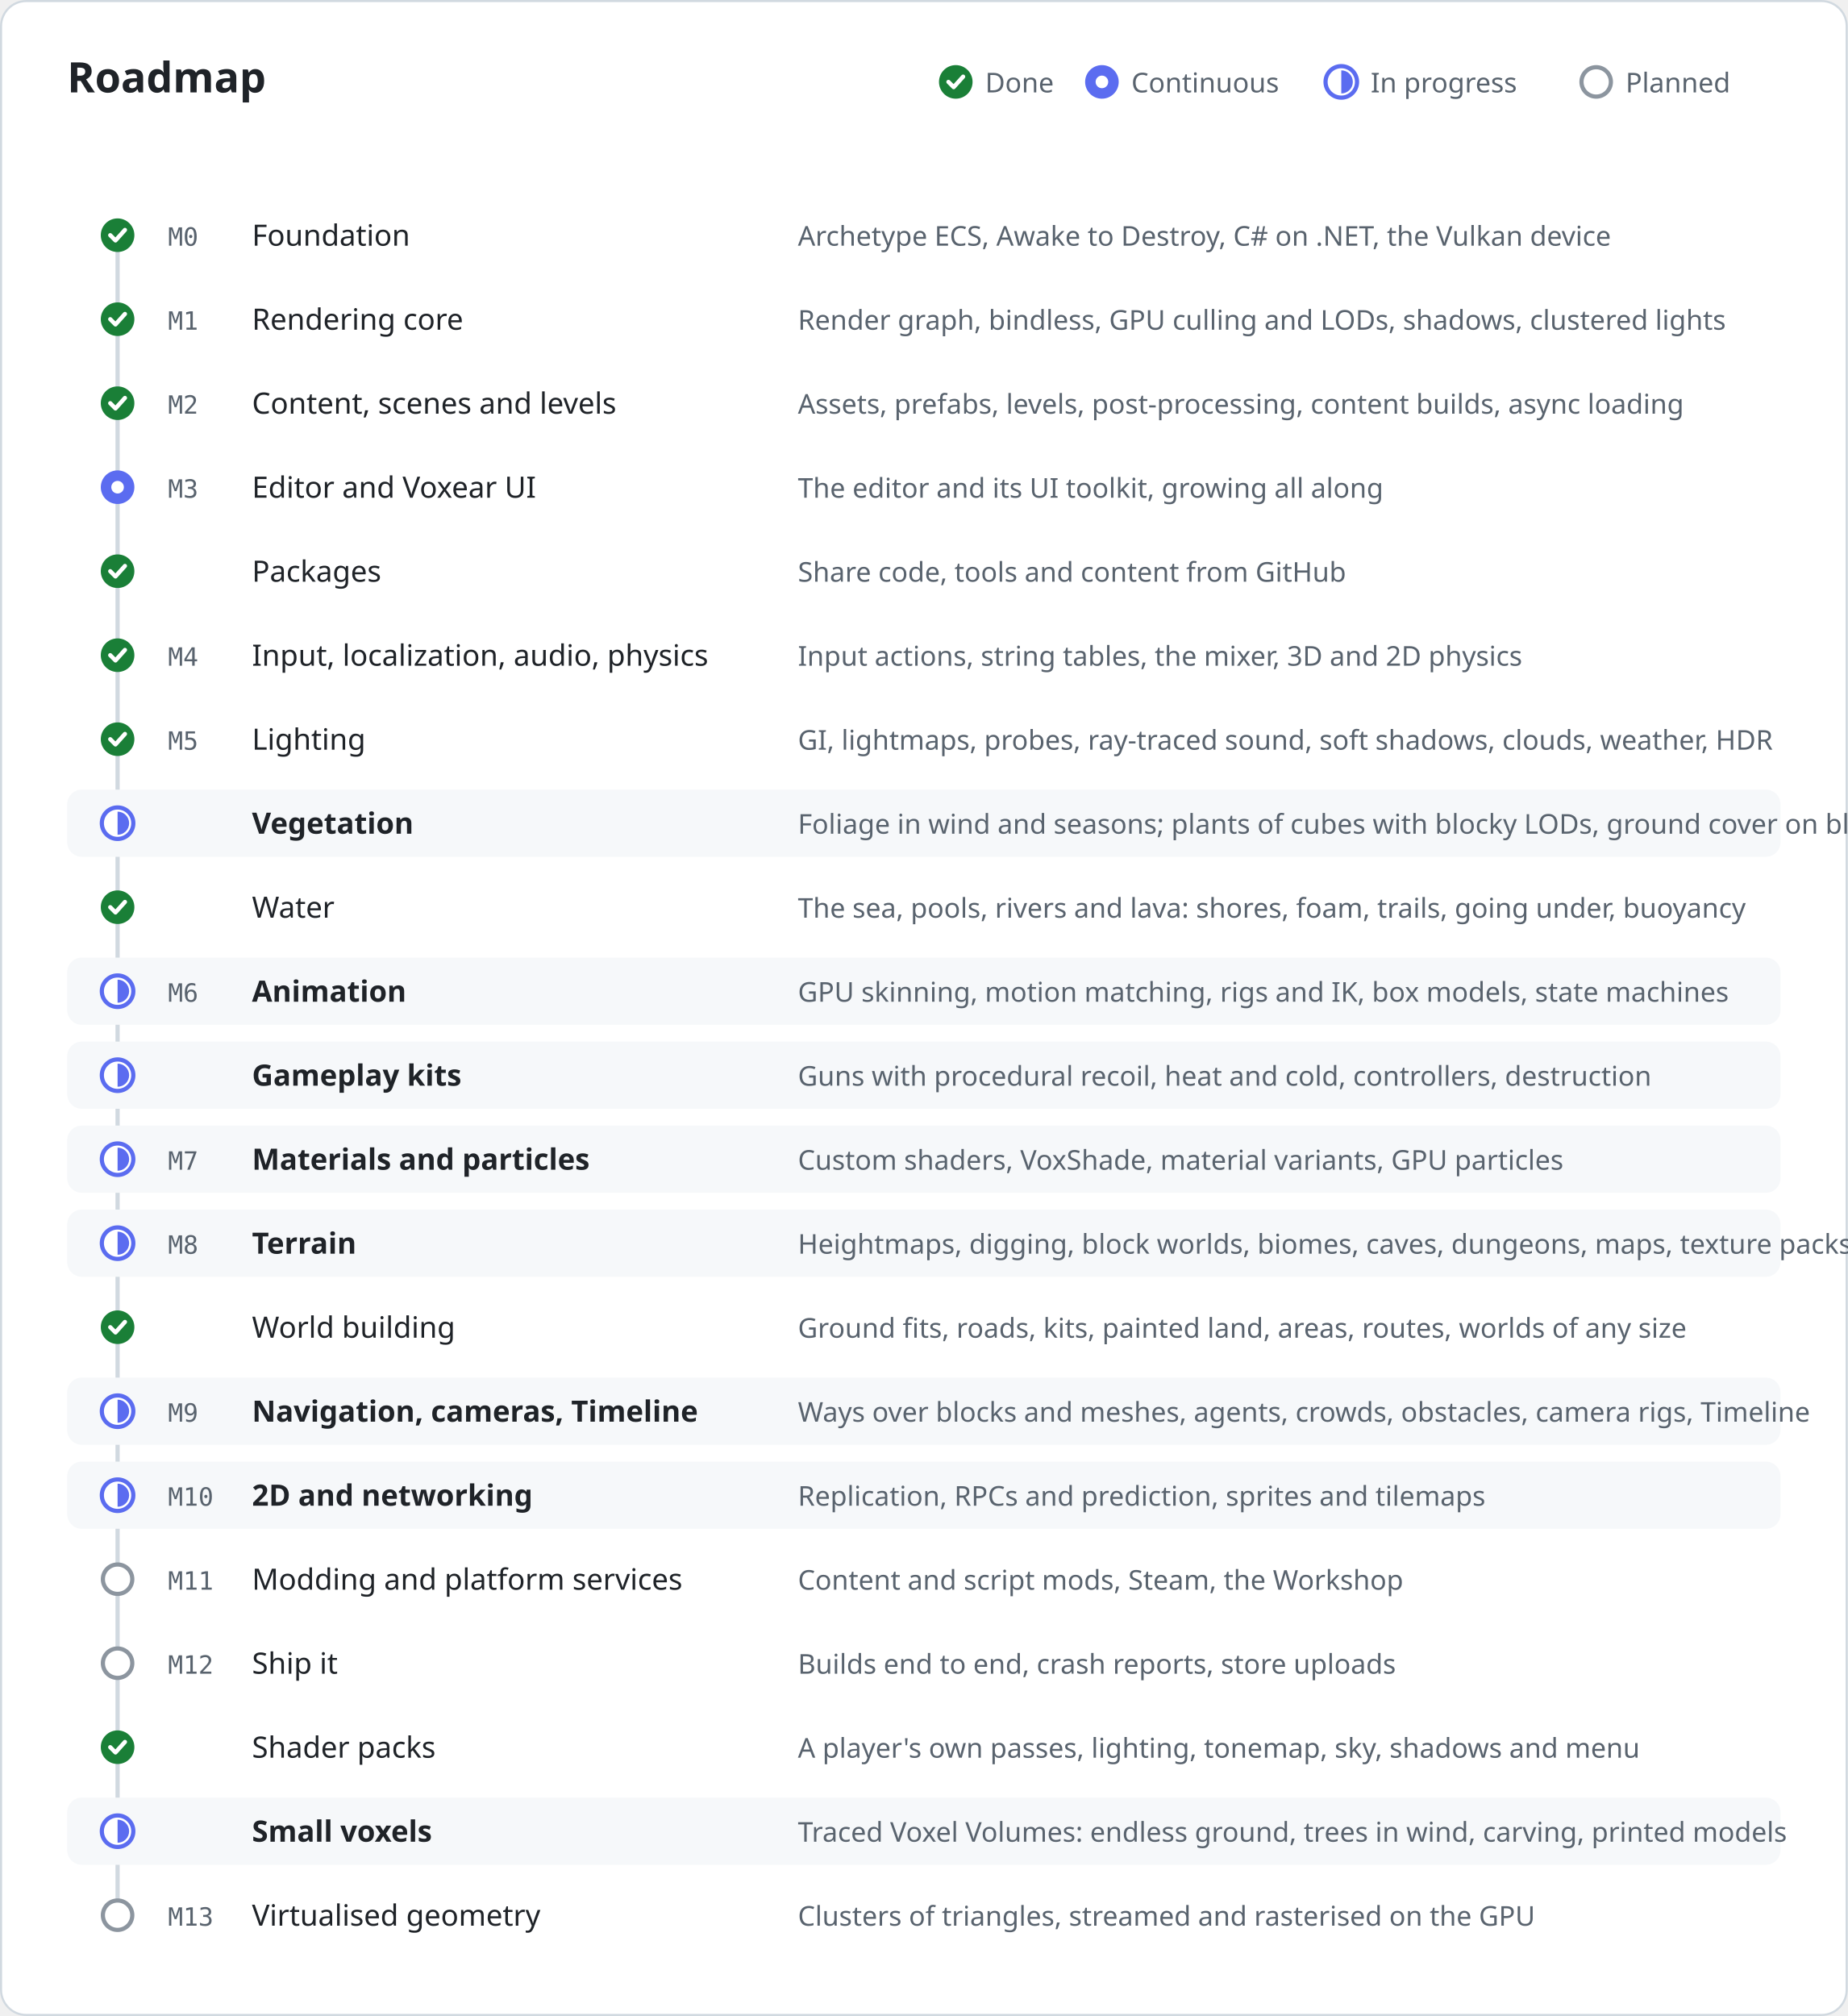
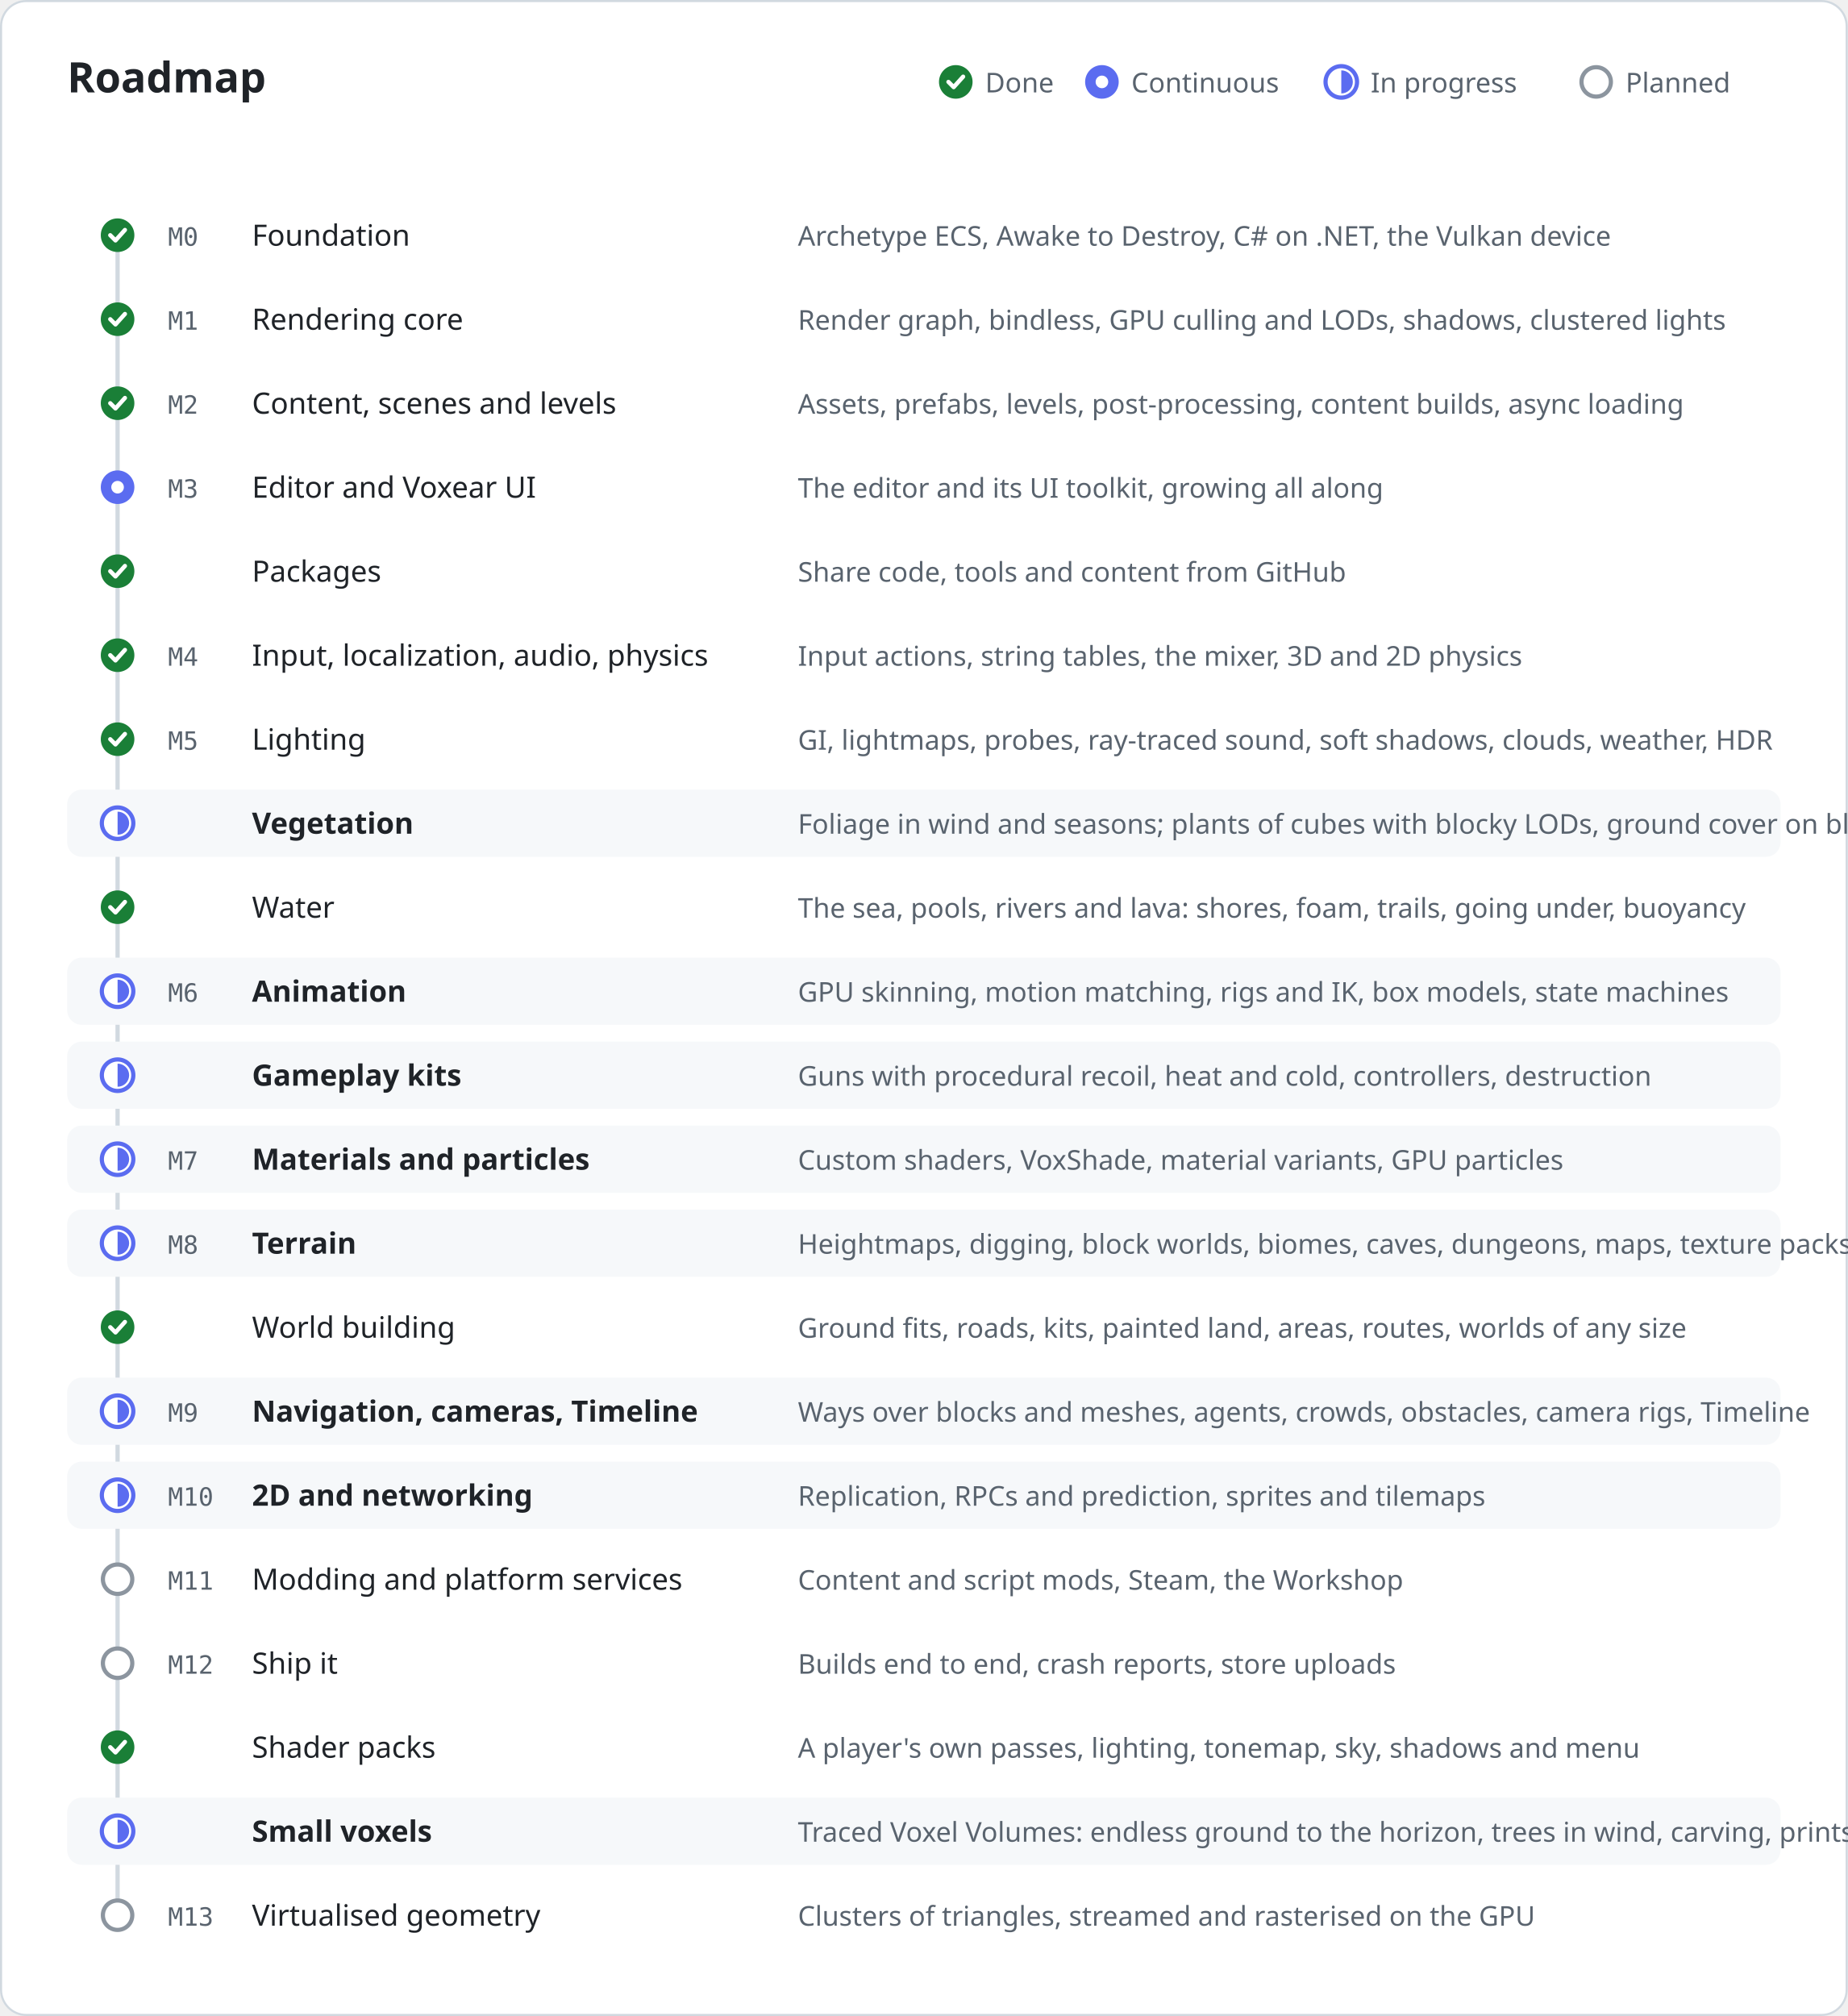
<svg xmlns="http://www.w3.org/2000/svg" width="880" height="960" viewBox="0 0 880 960" role="img" aria-label="Voxear roadmap">
  <rect x="0.5" y="0.5" width="879" height="959" rx="12" fill="#ffffff" stroke="#d1d9e0" />
  <text x="32" y="44" font-family="-apple-system, BlinkMacSystemFont, 'Segoe UI', 'Noto Sans', Helvetica, Arial, sans-serif" font-size="20" font-weight="600" fill="#1f2328">Roadmap</text>
  <circle cx="760.2" cy="39" r="7" fill="#ffffff" stroke="#8c959f" stroke-width="2" />
  <text x="774.2" y="44" font-family="-apple-system, BlinkMacSystemFont, 'Segoe UI', 'Noto Sans', Helvetica, Arial, sans-serif" font-size="13" fill="#59636e">Planned</text>
  <circle cx="638.8" cy="39" r="7.5" fill="#ffffff" stroke="#5b6cf0" stroke-width="2" />
  <path d="M638.8 33.5 a5.5 5.5 0 0 1 0 11 z" fill="#5b6cf0" />
  <text x="652.8" y="44" font-family="-apple-system, BlinkMacSystemFont, 'Segoe UI', 'Noto Sans', Helvetica, Arial, sans-serif" font-size="13" fill="#59636e">In progress</text>
  <circle cx="524.8" cy="39" r="8" fill="#5b6cf0" />
  <circle cx="524.8" cy="39" r="3" fill="#ffffff" />
  <text x="538.8" y="44" font-family="-apple-system, BlinkMacSystemFont, 'Segoe UI', 'Noto Sans', Helvetica, Arial, sans-serif" font-size="13" fill="#59636e">Continuous</text>
  <circle cx="455.2" cy="39" r="8" fill="#1a7f37" />
  <path d="M451.7 39 l2.5 2.5 l4.5-5" fill="none" stroke="#ffffff" stroke-width="2" stroke-linecap="round" stroke-linejoin="round" />
  <text x="469.2" y="44" font-family="-apple-system, BlinkMacSystemFont, 'Segoe UI', 'Noto Sans', Helvetica, Arial, sans-serif" font-size="13" fill="#59636e">Done</text>
  <line x1="56" y1="112" x2="56" y2="912" stroke="#d1d9e0" stroke-width="2" />
  <circle cx="56" cy="112" r="8" fill="#1a7f37" />
  <path d="M52.5 112 l2.5 2.5 l4.5-5" fill="none" stroke="#ffffff" stroke-width="2" stroke-linecap="round" stroke-linejoin="round" />
  <text x="80" y="117" font-family="ui-monospace, SFMono-Regular, 'SF Mono', Menlo, Consolas, monospace" font-size="12" fill="#59636e">M0</text>
  <text x="120" y="117" font-family="-apple-system, BlinkMacSystemFont, 'Segoe UI', 'Noto Sans', Helvetica, Arial, sans-serif" font-size="14" font-weight="500" fill="#1f2328">Foundation</text>
  <text x="380" y="117" font-family="-apple-system, BlinkMacSystemFont, 'Segoe UI', 'Noto Sans', Helvetica, Arial, sans-serif" font-size="13" fill="#59636e">Archetype ECS, Awake to Destroy, C# on .NET, the Vulkan device</text>
  <circle cx="56" cy="152" r="8" fill="#1a7f37" />
  <path d="M52.5 152 l2.5 2.5 l4.5-5" fill="none" stroke="#ffffff" stroke-width="2" stroke-linecap="round" stroke-linejoin="round" />
  <text x="80" y="157" font-family="ui-monospace, SFMono-Regular, 'SF Mono', Menlo, Consolas, monospace" font-size="12" fill="#59636e">M1</text>
  <text x="120" y="157" font-family="-apple-system, BlinkMacSystemFont, 'Segoe UI', 'Noto Sans', Helvetica, Arial, sans-serif" font-size="14" font-weight="500" fill="#1f2328">Rendering core</text>
  <text x="380" y="157" font-family="-apple-system, BlinkMacSystemFont, 'Segoe UI', 'Noto Sans', Helvetica, Arial, sans-serif" font-size="13" fill="#59636e">Render graph, bindless, GPU culling and LODs, shadows, clustered lights</text>
  <circle cx="56" cy="192" r="8" fill="#1a7f37" />
  <path d="M52.5 192 l2.5 2.5 l4.5-5" fill="none" stroke="#ffffff" stroke-width="2" stroke-linecap="round" stroke-linejoin="round" />
  <text x="80" y="197" font-family="ui-monospace, SFMono-Regular, 'SF Mono', Menlo, Consolas, monospace" font-size="12" fill="#59636e">M2</text>
  <text x="120" y="197" font-family="-apple-system, BlinkMacSystemFont, 'Segoe UI', 'Noto Sans', Helvetica, Arial, sans-serif" font-size="14" font-weight="500" fill="#1f2328">Content, scenes and levels</text>
  <text x="380" y="197" font-family="-apple-system, BlinkMacSystemFont, 'Segoe UI', 'Noto Sans', Helvetica, Arial, sans-serif" font-size="13" fill="#59636e">Assets, prefabs, levels, post-processing, content builds, async loading</text>
  <circle cx="56" cy="232" r="8" fill="#5b6cf0" />
  <circle cx="56" cy="232" r="3" fill="#ffffff" />
  <text x="80" y="237" font-family="ui-monospace, SFMono-Regular, 'SF Mono', Menlo, Consolas, monospace" font-size="12" fill="#59636e">M3</text>
  <text x="120" y="237" font-family="-apple-system, BlinkMacSystemFont, 'Segoe UI', 'Noto Sans', Helvetica, Arial, sans-serif" font-size="14" font-weight="500" fill="#1f2328">Editor and Voxear UI</text>
  <text x="380" y="237" font-family="-apple-system, BlinkMacSystemFont, 'Segoe UI', 'Noto Sans', Helvetica, Arial, sans-serif" font-size="13" fill="#59636e">The editor and its UI toolkit, growing all along</text>
  <circle cx="56" cy="272" r="8" fill="#1a7f37" />
  <path d="M52.5 272 l2.5 2.5 l4.5-5" fill="none" stroke="#ffffff" stroke-width="2" stroke-linecap="round" stroke-linejoin="round" />
  <text x="80" y="277" font-family="ui-monospace, SFMono-Regular, 'SF Mono', Menlo, Consolas, monospace" font-size="12" fill="#59636e" />
  <text x="120" y="277" font-family="-apple-system, BlinkMacSystemFont, 'Segoe UI', 'Noto Sans', Helvetica, Arial, sans-serif" font-size="14" font-weight="500" fill="#1f2328">Packages</text>
  <text x="380" y="277" font-family="-apple-system, BlinkMacSystemFont, 'Segoe UI', 'Noto Sans', Helvetica, Arial, sans-serif" font-size="13" fill="#59636e">Share code, tools and content from GitHub</text>
  <circle cx="56" cy="312" r="8" fill="#1a7f37" />
  <path d="M52.5 312 l2.5 2.5 l4.5-5" fill="none" stroke="#ffffff" stroke-width="2" stroke-linecap="round" stroke-linejoin="round" />
  <text x="80" y="317" font-family="ui-monospace, SFMono-Regular, 'SF Mono', Menlo, Consolas, monospace" font-size="12" fill="#59636e">M4</text>
  <text x="120" y="317" font-family="-apple-system, BlinkMacSystemFont, 'Segoe UI', 'Noto Sans', Helvetica, Arial, sans-serif" font-size="14" font-weight="500" fill="#1f2328">Input, localization, audio, physics</text>
  <text x="380" y="317" font-family="-apple-system, BlinkMacSystemFont, 'Segoe UI', 'Noto Sans', Helvetica, Arial, sans-serif" font-size="13" fill="#59636e">Input actions, string tables, the mixer, 3D and 2D physics</text>
  <circle cx="56" cy="352" r="8" fill="#1a7f37" />
  <path d="M52.5 352 l2.5 2.5 l4.5-5" fill="none" stroke="#ffffff" stroke-width="2" stroke-linecap="round" stroke-linejoin="round" />
  <text x="80" y="357" font-family="ui-monospace, SFMono-Regular, 'SF Mono', Menlo, Consolas, monospace" font-size="12" fill="#59636e">M5</text>
  <text x="120" y="357" font-family="-apple-system, BlinkMacSystemFont, 'Segoe UI', 'Noto Sans', Helvetica, Arial, sans-serif" font-size="14" font-weight="500" fill="#1f2328">Lighting</text>
  <text x="380" y="357" font-family="-apple-system, BlinkMacSystemFont, 'Segoe UI', 'Noto Sans', Helvetica, Arial, sans-serif" font-size="13" fill="#59636e">GI, lightmaps, probes, ray-traced sound, soft shadows, clouds, weather, HDR</text>
  <rect x="32" y="376" width="816" height="32" rx="7" fill="#f6f8fa" />
  <circle cx="56" cy="392" r="7.5" fill="#ffffff" stroke="#5b6cf0" stroke-width="2" />
  <path d="M56 386.5 a5.5 5.5 0 0 1 0 11 z" fill="#5b6cf0" />
  <text x="80" y="397" font-family="ui-monospace, SFMono-Regular, 'SF Mono', Menlo, Consolas, monospace" font-size="12" fill="#59636e" />
  <text x="120" y="397" font-family="-apple-system, BlinkMacSystemFont, 'Segoe UI', 'Noto Sans', Helvetica, Arial, sans-serif" font-size="14" font-weight="600" fill="#1f2328">Vegetation</text>
  <text x="380" y="397" font-family="-apple-system, BlinkMacSystemFont, 'Segoe UI', 'Noto Sans', Helvetica, Arial, sans-serif" font-size="13" fill="#59636e">Foliage in wind and seasons; plants of cubes with blocky LODs, ground cover on blocks</text>
  <circle cx="56" cy="432" r="8" fill="#1a7f37" />
  <path d="M52.5 432 l2.5 2.5 l4.5-5" fill="none" stroke="#ffffff" stroke-width="2" stroke-linecap="round" stroke-linejoin="round" />
  <text x="80" y="437" font-family="ui-monospace, SFMono-Regular, 'SF Mono', Menlo, Consolas, monospace" font-size="12" fill="#59636e" />
  <text x="120" y="437" font-family="-apple-system, BlinkMacSystemFont, 'Segoe UI', 'Noto Sans', Helvetica, Arial, sans-serif" font-size="14" font-weight="500" fill="#1f2328">Water</text>
  <text x="380" y="437" font-family="-apple-system, BlinkMacSystemFont, 'Segoe UI', 'Noto Sans', Helvetica, Arial, sans-serif" font-size="13" fill="#59636e">The sea, pools, rivers and lava: shores, foam, trails, going under, buoyancy</text>
  <rect x="32" y="456" width="816" height="32" rx="7" fill="#f6f8fa" />
  <circle cx="56" cy="472" r="7.5" fill="#ffffff" stroke="#5b6cf0" stroke-width="2" />
  <path d="M56 466.5 a5.5 5.5 0 0 1 0 11 z" fill="#5b6cf0" />
  <text x="80" y="477" font-family="ui-monospace, SFMono-Regular, 'SF Mono', Menlo, Consolas, monospace" font-size="12" fill="#59636e">M6</text>
  <text x="120" y="477" font-family="-apple-system, BlinkMacSystemFont, 'Segoe UI', 'Noto Sans', Helvetica, Arial, sans-serif" font-size="14" font-weight="600" fill="#1f2328">Animation</text>
  <text x="380" y="477" font-family="-apple-system, BlinkMacSystemFont, 'Segoe UI', 'Noto Sans', Helvetica, Arial, sans-serif" font-size="13" fill="#59636e">GPU skinning, motion matching, rigs and IK, box models, state machines</text>
  <rect x="32" y="496" width="816" height="32" rx="7" fill="#f6f8fa" />
  <circle cx="56" cy="512" r="7.5" fill="#ffffff" stroke="#5b6cf0" stroke-width="2" />
  <path d="M56 506.5 a5.5 5.5 0 0 1 0 11 z" fill="#5b6cf0" />
  <text x="80" y="517" font-family="ui-monospace, SFMono-Regular, 'SF Mono', Menlo, Consolas, monospace" font-size="12" fill="#59636e" />
  <text x="120" y="517" font-family="-apple-system, BlinkMacSystemFont, 'Segoe UI', 'Noto Sans', Helvetica, Arial, sans-serif" font-size="14" font-weight="600" fill="#1f2328">Gameplay kits</text>
  <text x="380" y="517" font-family="-apple-system, BlinkMacSystemFont, 'Segoe UI', 'Noto Sans', Helvetica, Arial, sans-serif" font-size="13" fill="#59636e">Guns with procedural recoil, heat and cold, controllers, destruction</text>
  <rect x="32" y="536" width="816" height="32" rx="7" fill="#f6f8fa" />
  <circle cx="56" cy="552" r="7.5" fill="#ffffff" stroke="#5b6cf0" stroke-width="2" />
  <path d="M56 546.5 a5.5 5.5 0 0 1 0 11 z" fill="#5b6cf0" />
  <text x="80" y="557" font-family="ui-monospace, SFMono-Regular, 'SF Mono', Menlo, Consolas, monospace" font-size="12" fill="#59636e">M7</text>
  <text x="120" y="557" font-family="-apple-system, BlinkMacSystemFont, 'Segoe UI', 'Noto Sans', Helvetica, Arial, sans-serif" font-size="14" font-weight="600" fill="#1f2328">Materials and particles</text>
  <text x="380" y="557" font-family="-apple-system, BlinkMacSystemFont, 'Segoe UI', 'Noto Sans', Helvetica, Arial, sans-serif" font-size="13" fill="#59636e">Custom shaders, VoxShade, material variants, GPU particles</text>
  <rect x="32" y="576" width="816" height="32" rx="7" fill="#f6f8fa" />
  <circle cx="56" cy="592" r="7.5" fill="#ffffff" stroke="#5b6cf0" stroke-width="2" />
  <path d="M56 586.5 a5.5 5.5 0 0 1 0 11 z" fill="#5b6cf0" />
  <text x="80" y="597" font-family="ui-monospace, SFMono-Regular, 'SF Mono', Menlo, Consolas, monospace" font-size="12" fill="#59636e">M8</text>
  <text x="120" y="597" font-family="-apple-system, BlinkMacSystemFont, 'Segoe UI', 'Noto Sans', Helvetica, Arial, sans-serif" font-size="14" font-weight="600" fill="#1f2328">Terrain</text>
  <text x="380" y="597" font-family="-apple-system, BlinkMacSystemFont, 'Segoe UI', 'Noto Sans', Helvetica, Arial, sans-serif" font-size="13" fill="#59636e">Heightmaps, digging, block worlds, biomes, caves, dungeons, maps, texture packs</text>
  <circle cx="56" cy="632" r="8" fill="#1a7f37" />
  <path d="M52.5 632 l2.5 2.5 l4.5-5" fill="none" stroke="#ffffff" stroke-width="2" stroke-linecap="round" stroke-linejoin="round" />
  <text x="80" y="637" font-family="ui-monospace, SFMono-Regular, 'SF Mono', Menlo, Consolas, monospace" font-size="12" fill="#59636e" />
  <text x="120" y="637" font-family="-apple-system, BlinkMacSystemFont, 'Segoe UI', 'Noto Sans', Helvetica, Arial, sans-serif" font-size="14" font-weight="500" fill="#1f2328">World building</text>
  <text x="380" y="637" font-family="-apple-system, BlinkMacSystemFont, 'Segoe UI', 'Noto Sans', Helvetica, Arial, sans-serif" font-size="13" fill="#59636e">Ground fits, roads, kits, painted land, areas, routes, worlds of any size</text>
  <rect x="32" y="656" width="816" height="32" rx="7" fill="#f6f8fa" />
  <circle cx="56" cy="672" r="7.5" fill="#ffffff" stroke="#5b6cf0" stroke-width="2" />
  <path d="M56 666.5 a5.5 5.5 0 0 1 0 11 z" fill="#5b6cf0" />
  <text x="80" y="677" font-family="ui-monospace, SFMono-Regular, 'SF Mono', Menlo, Consolas, monospace" font-size="12" fill="#59636e">M9</text>
  <text x="120" y="677" font-family="-apple-system, BlinkMacSystemFont, 'Segoe UI', 'Noto Sans', Helvetica, Arial, sans-serif" font-size="14" font-weight="600" fill="#1f2328">Navigation, cameras, Timeline</text>
  <text x="380" y="677" font-family="-apple-system, BlinkMacSystemFont, 'Segoe UI', 'Noto Sans', Helvetica, Arial, sans-serif" font-size="13" fill="#59636e">Ways over blocks and meshes, agents, crowds, obstacles, camera rigs, Timeline</text>
  <rect x="32" y="696" width="816" height="32" rx="7" fill="#f6f8fa" />
  <circle cx="56" cy="712" r="7.5" fill="#ffffff" stroke="#5b6cf0" stroke-width="2" />
  <path d="M56 706.5 a5.5 5.5 0 0 1 0 11 z" fill="#5b6cf0" />
  <text x="80" y="717" font-family="ui-monospace, SFMono-Regular, 'SF Mono', Menlo, Consolas, monospace" font-size="12" fill="#59636e">M10</text>
  <text x="120" y="717" font-family="-apple-system, BlinkMacSystemFont, 'Segoe UI', 'Noto Sans', Helvetica, Arial, sans-serif" font-size="14" font-weight="600" fill="#1f2328">2D and networking</text>
  <text x="380" y="717" font-family="-apple-system, BlinkMacSystemFont, 'Segoe UI', 'Noto Sans', Helvetica, Arial, sans-serif" font-size="13" fill="#59636e">Replication, RPCs and prediction, sprites and tilemaps</text>
  <circle cx="56" cy="752" r="7" fill="#ffffff" stroke="#8c959f" stroke-width="2" />
  <text x="80" y="757" font-family="ui-monospace, SFMono-Regular, 'SF Mono', Menlo, Consolas, monospace" font-size="12" fill="#59636e">M11</text>
  <text x="120" y="757" font-family="-apple-system, BlinkMacSystemFont, 'Segoe UI', 'Noto Sans', Helvetica, Arial, sans-serif" font-size="14" font-weight="500" fill="#1f2328">Modding and platform services</text>
  <text x="380" y="757" font-family="-apple-system, BlinkMacSystemFont, 'Segoe UI', 'Noto Sans', Helvetica, Arial, sans-serif" font-size="13" fill="#59636e">Content and script mods, Steam, the Workshop</text>
  <circle cx="56" cy="792" r="7" fill="#ffffff" stroke="#8c959f" stroke-width="2" />
  <text x="80" y="797" font-family="ui-monospace, SFMono-Regular, 'SF Mono', Menlo, Consolas, monospace" font-size="12" fill="#59636e">M12</text>
  <text x="120" y="797" font-family="-apple-system, BlinkMacSystemFont, 'Segoe UI', 'Noto Sans', Helvetica, Arial, sans-serif" font-size="14" font-weight="500" fill="#1f2328">Ship it</text>
  <text x="380" y="797" font-family="-apple-system, BlinkMacSystemFont, 'Segoe UI', 'Noto Sans', Helvetica, Arial, sans-serif" font-size="13" fill="#59636e">Builds end to end, crash reports, store uploads</text>
  <circle cx="56" cy="832" r="8" fill="#1a7f37" />
  <path d="M52.5 832 l2.5 2.5 l4.5-5" fill="none" stroke="#ffffff" stroke-width="2" stroke-linecap="round" stroke-linejoin="round" />
  <text x="80" y="837" font-family="ui-monospace, SFMono-Regular, 'SF Mono', Menlo, Consolas, monospace" font-size="12" fill="#59636e" />
  <text x="120" y="837" font-family="-apple-system, BlinkMacSystemFont, 'Segoe UI', 'Noto Sans', Helvetica, Arial, sans-serif" font-size="14" font-weight="500" fill="#1f2328">Shader packs</text>
  <text x="380" y="837" font-family="-apple-system, BlinkMacSystemFont, 'Segoe UI', 'Noto Sans', Helvetica, Arial, sans-serif" font-size="13" fill="#59636e">A player's own passes, lighting, tonemap, sky, shadows and menu</text>
  <rect x="32" y="856" width="816" height="32" rx="7" fill="#f6f8fa" />
  <circle cx="56" cy="872" r="7.5" fill="#ffffff" stroke="#5b6cf0" stroke-width="2" />
  <path d="M56 866.5 a5.5 5.5 0 0 1 0 11 z" fill="#5b6cf0" />
  <text x="80" y="877" font-family="ui-monospace, SFMono-Regular, 'SF Mono', Menlo, Consolas, monospace" font-size="12" fill="#59636e" />
  <text x="120" y="877" font-family="-apple-system, BlinkMacSystemFont, 'Segoe UI', 'Noto Sans', Helvetica, Arial, sans-serif" font-size="14" font-weight="600" fill="#1f2328">Small voxels</text>
-   <text x="380" y="877" font-family="-apple-system, BlinkMacSystemFont, 'Segoe UI', 'Noto Sans', Helvetica, Arial, sans-serif" font-size="13" fill="#59636e">Traced Voxel Volumes: endless ground, trees in wind, carving, printed models</text>
+   <text x="380" y="877" font-family="-apple-system, BlinkMacSystemFont, 'Segoe UI', 'Noto Sans', Helvetica, Arial, sans-serif" font-size="13" fill="#59636e">Traced Voxel Volumes: endless ground to the horizon, trees in wind, carving, prints</text>
  <circle cx="56" cy="912" r="7" fill="#ffffff" stroke="#8c959f" stroke-width="2" />
  <text x="80" y="917" font-family="ui-monospace, SFMono-Regular, 'SF Mono', Menlo, Consolas, monospace" font-size="12" fill="#59636e">M13</text>
  <text x="120" y="917" font-family="-apple-system, BlinkMacSystemFont, 'Segoe UI', 'Noto Sans', Helvetica, Arial, sans-serif" font-size="14" font-weight="500" fill="#1f2328">Virtualised geometry</text>
  <text x="380" y="917" font-family="-apple-system, BlinkMacSystemFont, 'Segoe UI', 'Noto Sans', Helvetica, Arial, sans-serif" font-size="13" fill="#59636e">Clusters of triangles, streamed and rasterised on the GPU</text>
</svg>
